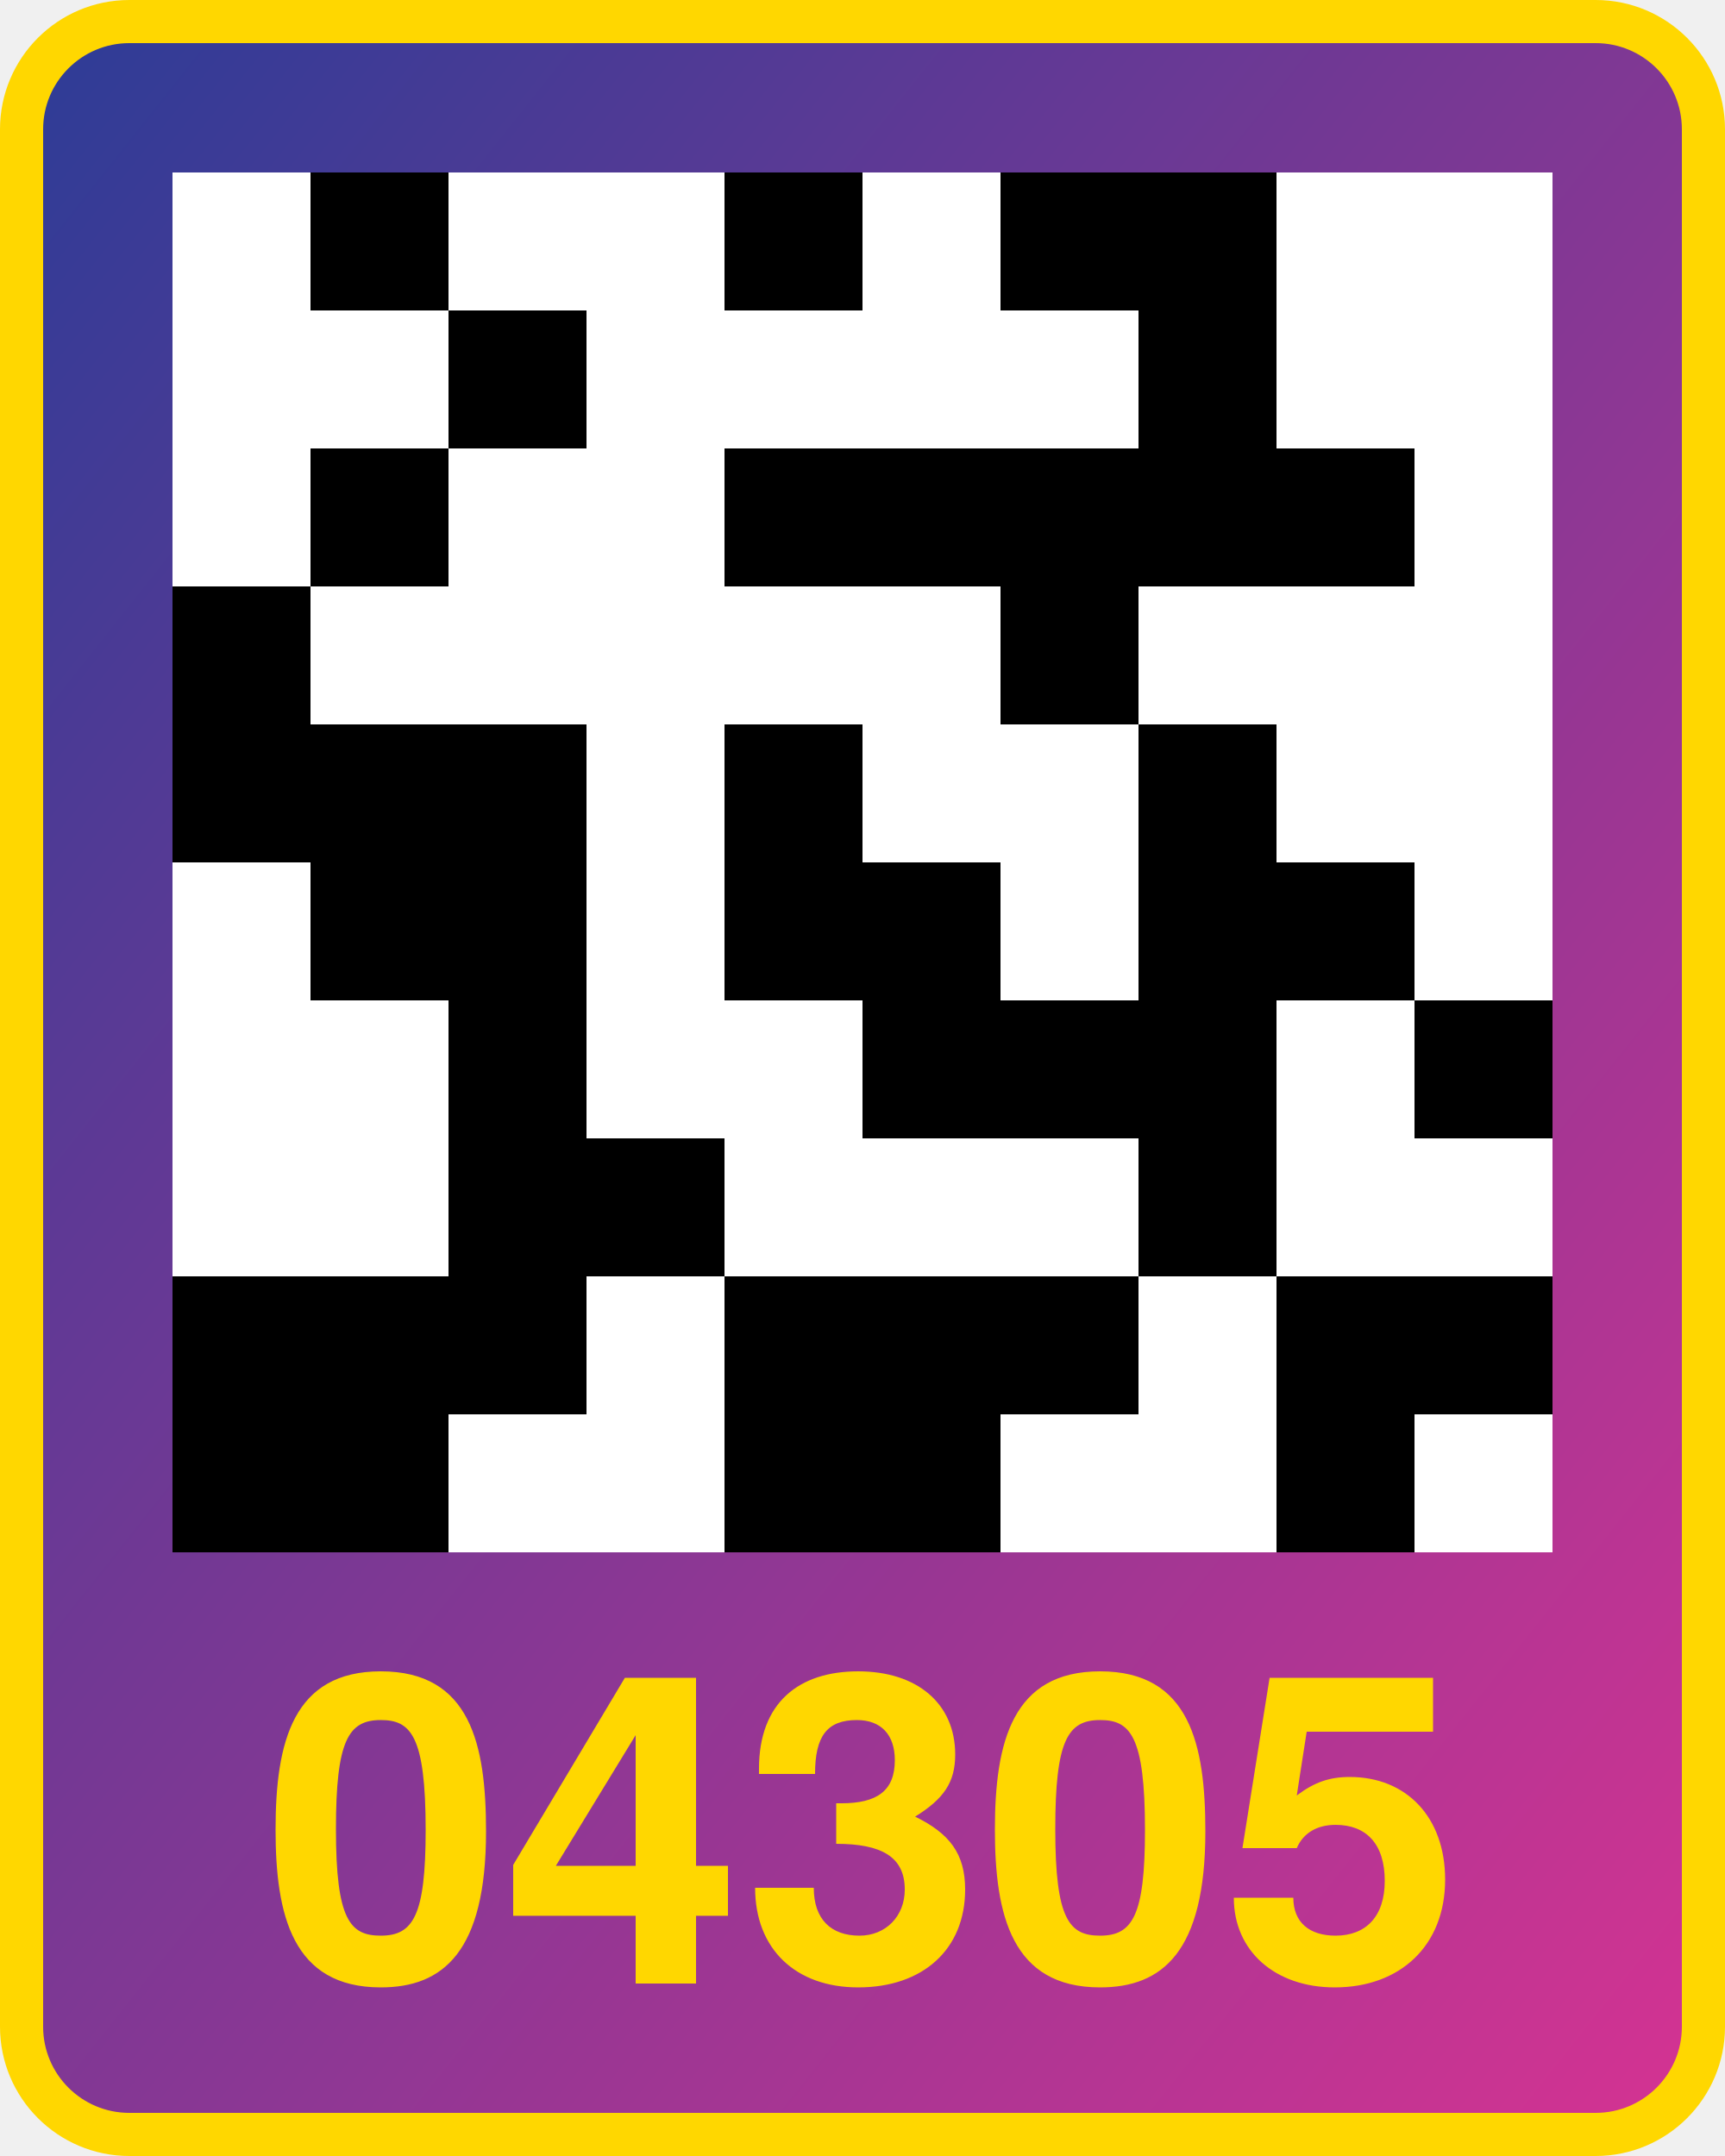
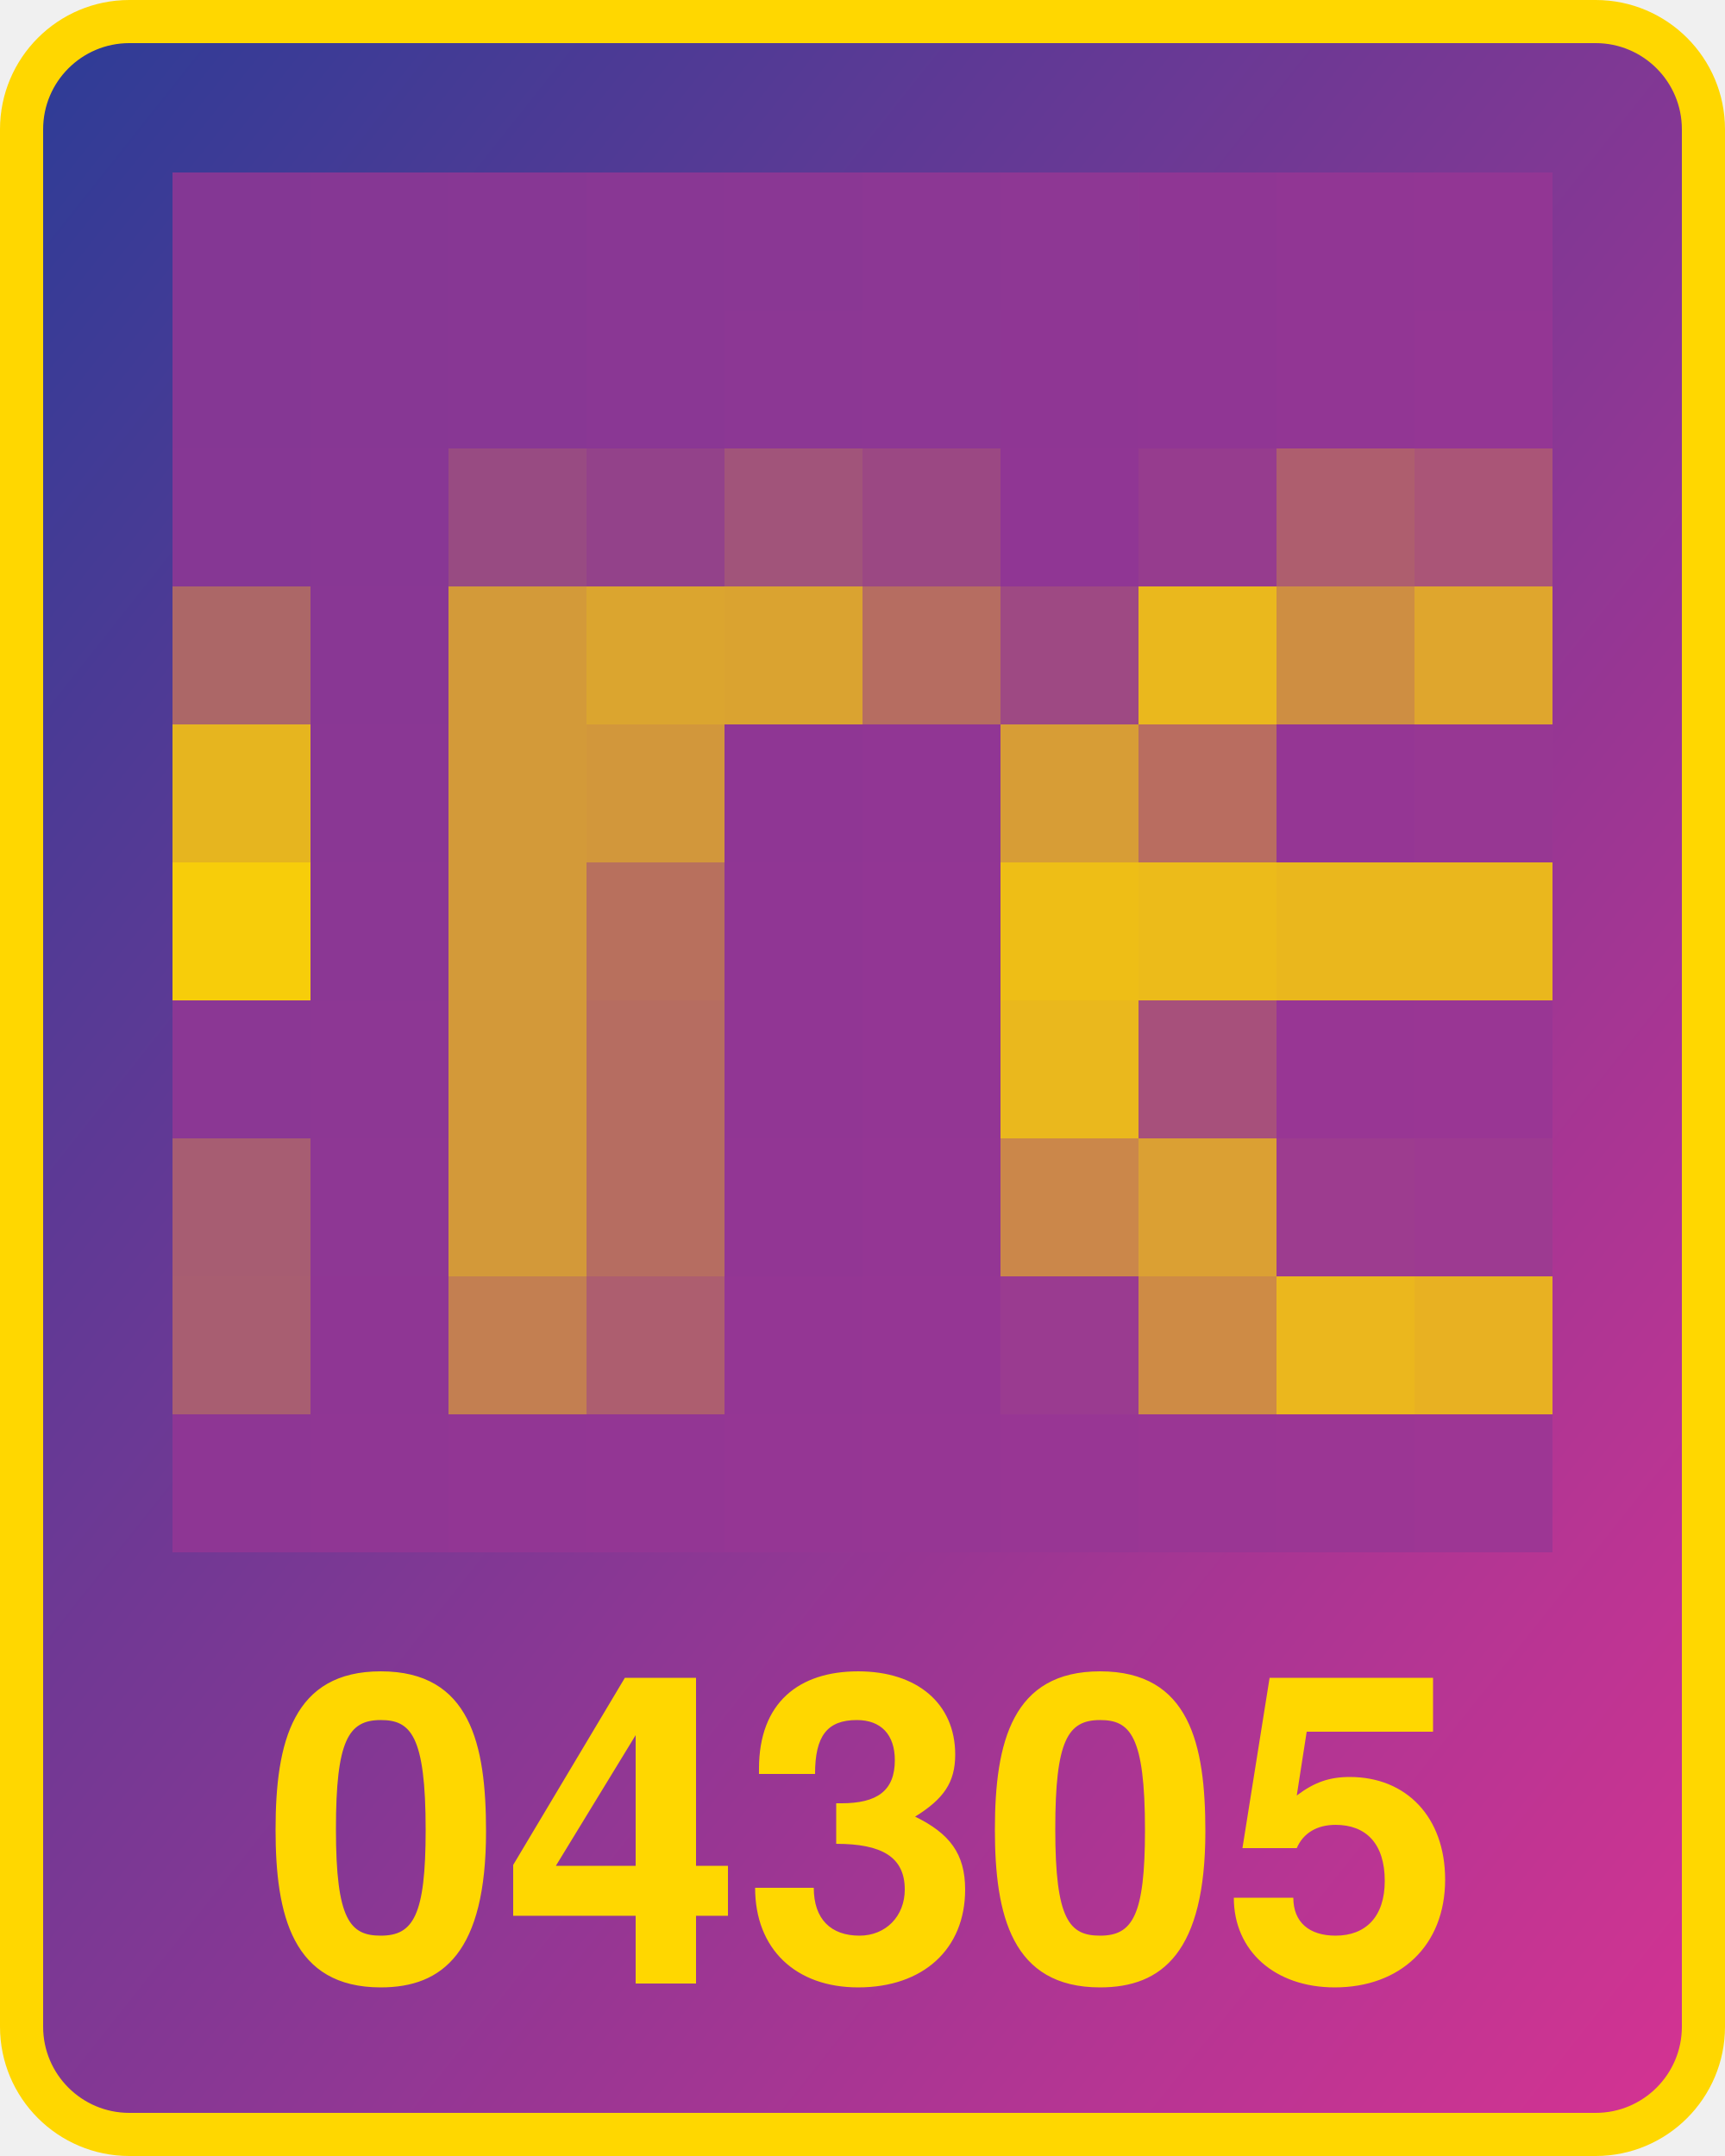
<svg xmlns="http://www.w3.org/2000/svg" width="800" height="1000">
  <defs>
    <linearGradient id="g" x1="0" x2="1" y1="0" y2="1">
      <stop offset="0%" stop-color="#2d3c96" />
      <stop offset="100%" stop-color="#d53392" />
    </linearGradient>
  </defs>
  <rect x="10" y="10" width="780" height="980" fill="url(#g)" rx="50" ry="50" stroke="gold" stroke-width="20" />
  <text x="400" y="920" width="780" text-anchor="middle" style="font:bold 200px 'Helvetica Neue';fill:gold">04305</text>
  <g transform="translate(80 80) scale(64)">
-     <rect x="0" y="0" width="1" height="1" fill="#ffffff" />
-     <rect x="0" y="1" width="1" height="1" fill="#ffffff" />
-     <rect x="0" y="2" width="1" height="1" fill="#ffffff" />
-     <rect x="0" y="3" width="1" height="1" fill="#000000" />
-     <rect x="0" y="4" width="1" height="1" fill="#000000" />
-     <rect x="0" y="5" width="1" height="1" fill="#ffffff" />
-     <rect x="0" y="6" width="1" height="1" fill="#ffffff" />
-     <rect x="0" y="7" width="1" height="1" fill="#ffffff" />
-     <rect x="0" y="8" width="1" height="1" fill="#000000" />
-     <rect x="0" y="9" width="1" height="1" fill="#000000" />
-     <rect x="1" y="0" width="1" height="1" fill="#000000" />
-     <rect x="1" y="1" width="1" height="1" fill="#ffffff" />
-     <rect x="1" y="2" width="1" height="1" fill="#000000" />
-     <rect x="1" y="3" width="1" height="1" fill="#ffffff" />
-     <rect x="1" y="4" width="1" height="1" fill="#000000" />
-     <rect x="1" y="5" width="1" height="1" fill="#000000" />
-     <rect x="1" y="6" width="1" height="1" fill="#ffffff" />
-     <rect x="1" y="7" width="1" height="1" fill="#ffffff" />
-     <rect x="1" y="8" width="1" height="1" fill="#000000" />
-     <rect x="1" y="9" width="1" height="1" fill="#000000" />
-     <rect x="2" y="0" width="1" height="1" fill="#ffffff" />
-     <rect x="2" y="1" width="1" height="1" fill="#000000" />
-     <rect x="2" y="2" width="1" height="1" fill="#ffffff" />
-     <rect x="2" y="3" width="1" height="1" fill="#ffffff" />
-     <rect x="2" y="4" width="1" height="1" fill="#000000" />
-     <rect x="2" y="5" width="1" height="1" fill="#000000" />
-     <rect x="2" y="6" width="1" height="1" fill="#000000" />
-     <rect x="2" y="7" width="1" height="1" fill="#000000" />
-     <rect x="2" y="8" width="1" height="1" fill="#000000" />
-     <rect x="2" y="9" width="1" height="1" fill="#ffffff" />
-     <rect x="3" y="0" width="1" height="1" fill="#ffffff" />
-     <rect x="3" y="1" width="1" height="1" fill="#ffffff" />
-     <rect x="3" y="2" width="1" height="1" fill="#ffffff" />
-     <rect x="3" y="3" width="1" height="1" fill="#ffffff" />
-     <rect x="3" y="4" width="1" height="1" fill="#ffffff" />
-     <rect x="3" y="5" width="1" height="1" fill="#ffffff" />
-     <rect x="3" y="6" width="1" height="1" fill="#ffffff" />
-     <rect x="3" y="7" width="1" height="1" fill="#000000" />
-     <rect x="3" y="8" width="1" height="1" fill="#ffffff" />
-     <rect x="3" y="9" width="1" height="1" fill="#ffffff" />
-     <rect x="4" y="0" width="1" height="1" fill="#000000" />
-     <rect x="4" y="1" width="1" height="1" fill="#ffffff" />
-     <rect x="4" y="2" width="1" height="1" fill="#000000" />
-     <rect x="4" y="3" width="1" height="1" fill="#ffffff" />
-     <rect x="4" y="4" width="1" height="1" fill="#000000" />
-     <rect x="4" y="5" width="1" height="1" fill="#000000" />
-     <rect x="4" y="6" width="1" height="1" fill="#ffffff" />
-     <rect x="4" y="7" width="1" height="1" fill="#ffffff" />
-     <rect x="4" y="8" width="1" height="1" fill="#000000" />
-     <rect x="4" y="9" width="1" height="1" fill="#000000" />
-     <rect x="5" y="0" width="1" height="1" fill="#ffffff" />
-     <rect x="5" y="1" width="1" height="1" fill="#ffffff" />
-     <rect x="5" y="2" width="1" height="1" fill="#000000" />
-     <rect x="5" y="3" width="1" height="1" fill="#ffffff" />
-     <rect x="5" y="4" width="1" height="1" fill="#ffffff" />
-     <rect x="5" y="5" width="1" height="1" fill="#000000" />
-     <rect x="5" y="6" width="1" height="1" fill="#000000" />
-     <rect x="5" y="7" width="1" height="1" fill="#ffffff" />
-     <rect x="5" y="8" width="1" height="1" fill="#000000" />
-     <rect x="5" y="9" width="1" height="1" fill="#000000" />
-     <rect x="6" y="0" width="1" height="1" fill="#000000" />
-     <rect x="6" y="1" width="1" height="1" fill="#ffffff" />
-     <rect x="6" y="2" width="1" height="1" fill="#000000" />
-     <rect x="6" y="3" width="1" height="1" fill="#000000" />
-     <rect x="6" y="4" width="1" height="1" fill="#ffffff" />
-     <rect x="6" y="5" width="1" height="1" fill="#ffffff" />
-     <rect x="6" y="6" width="1" height="1" fill="#000000" />
-     <rect x="6" y="7" width="1" height="1" fill="#ffffff" />
-     <rect x="6" y="8" width="1" height="1" fill="#000000" />
-     <rect x="6" y="9" width="1" height="1" fill="#ffffff" />
-     <rect x="7" y="0" width="1" height="1" fill="#000000" />
-     <rect x="7" y="1" width="1" height="1" fill="#000000" />
-     <rect x="7" y="2" width="1" height="1" fill="#000000" />
-     <rect x="7" y="3" width="1" height="1" fill="#ffffff" />
-     <rect x="7" y="4" width="1" height="1" fill="#000000" />
-     <rect x="7" y="5" width="1" height="1" fill="#000000" />
-     <rect x="7" y="6" width="1" height="1" fill="#000000" />
-     <rect x="7" y="7" width="1" height="1" fill="#000000" />
-     <rect x="7" y="8" width="1" height="1" fill="#ffffff" />
-     <rect x="7" y="9" width="1" height="1" fill="#ffffff" />
-     <rect x="8" y="0" width="1" height="1" fill="#ffffff" />
-     <rect x="8" y="1" width="1" height="1" fill="#ffffff" />
-     <rect x="8" y="2" width="1" height="1" fill="#000000" />
-     <rect x="8" y="3" width="1" height="1" fill="#ffffff" />
-     <rect x="8" y="4" width="1" height="1" fill="#ffffff" />
-     <rect x="8" y="5" width="1" height="1" fill="#000000" />
-     <rect x="8" y="6" width="1" height="1" fill="#ffffff" />
-     <rect x="8" y="7" width="1" height="1" fill="#ffffff" />
-     <rect x="8" y="8" width="1" height="1" fill="#000000" />
-     <rect x="8" y="9" width="1" height="1" fill="#000000" />
-     <rect x="9" y="0" width="1" height="1" fill="#ffffff" />
-     <rect x="9" y="1" width="1" height="1" fill="#ffffff" />
-     <rect x="9" y="2" width="1" height="1" fill="#ffffff" />
-     <rect x="9" y="3" width="1" height="1" fill="#ffffff" />
-     <rect x="9" y="4" width="1" height="1" fill="#ffffff" />
-     <rect x="9" y="5" width="1" height="1" fill="#ffffff" />
-     <rect x="9" y="6" width="1" height="1" fill="#000000" />
-     <rect x="9" y="7" width="1" height="1" fill="#ffffff" />
-     <rect x="9" y="8" width="1" height="1" fill="#000000" />
-     <rect x="9" y="9" width="1" height="1" fill="#ffffff" />
+     <rect x="0" y="0" width="1" height="1" fill="#843794" />
+     <rect x="0" y="1" width="1" height="1" fill="#853794" />
+     <rect x="0" y="2" width="1" height="1" fill="#863794" />
+     <rect x="0" y="3" width="1" height="1" fill="#ac6767" />
+     <rect x="0" y="4" width="1" height="1" fill="#e6b51f" />
+     <rect x="0" y="5" width="1" height="1" fill="#f7cd0a" />
+     <rect x="0" y="6" width="1" height="1" fill="#8b3794" />
+     <rect x="0" y="7" width="1" height="1" fill="#a75d72" />
+     <rect x="0" y="8" width="1" height="1" fill="#a85e71" />
+     <rect x="0" y="9" width="1" height="1" fill="#8e3694" />
+     <rect x="1" y="0" width="1" height="1" fill="#863794" />
+     <rect x="1" y="1" width="1" height="1" fill="#873794" />
+     <rect x="1" y="2" width="1" height="1" fill="#883794" />
+     <rect x="1" y="3" width="1" height="1" fill="#893794" />
+     <rect x="1" y="4" width="1" height="1" fill="#8a3794" />
+     <rect x="1" y="5" width="1" height="1" fill="#8b3794" />
+     <rect x="1" y="6" width="1" height="1" fill="#8d3794" />
+     <rect x="1" y="7" width="1" height="1" fill="#8e3794" />
+     <rect x="1" y="8" width="1" height="1" fill="#8f3694" />
+     <rect x="1" y="9" width="1" height="1" fill="#903694" />
+     <rect x="2" y="0" width="1" height="1" fill="#873794" />
+     <rect x="2" y="1" width="1" height="1" fill="#883794" />
+     <rect x="2" y="2" width="1" height="1" fill="#984b82" />
+     <rect x="2" y="3" width="1" height="1" fill="#d39a39" />
+     <rect x="2" y="4" width="1" height="1" fill="#d39a39" />
+     <rect x="2" y="5" width="1" height="1" fill="#d39a39" />
+     <rect x="2" y="6" width="1" height="1" fill="#d39939" />
+     <rect x="2" y="7" width="1" height="1" fill="#d39939" />
+     <rect x="2" y="8" width="1" height="1" fill="#c37f51" />
+     <rect x="2" y="9" width="1" height="1" fill="#923694" />
+     <rect x="3" y="0" width="1" height="1" fill="#893794" />
+     <rect x="3" y="1" width="1" height="1" fill="#8a3794" />
+     <rect x="3" y="2" width="1" height="1" fill="#93428a" />
+     <rect x="3" y="3" width="1" height="1" fill="#dba52f" />
+     <rect x="3" y="4" width="1" height="1" fill="#d2973b" />
+     <rect x="3" y="5" width="1" height="1" fill="#b8705d" />
+     <rect x="3" y="6" width="1" height="1" fill="#b66d61" />
+     <rect x="3" y="7" width="1" height="1" fill="#b66d61" />
+     <rect x="3" y="8" width="1" height="1" fill="#ad5e6f" />
+     <rect x="3" y="9" width="1" height="1" fill="#933694" />
+     <rect x="4" y="0" width="1" height="1" fill="#8a3794" />
+     <rect x="4" y="1" width="1" height="1" fill="#8c3794" />
+     <rect x="4" y="2" width="1" height="1" fill="#a1547a" />
+     <rect x="4" y="3" width="1" height="1" fill="#daa330" />
+     <rect x="4" y="4" width="1" height="1" fill="#8f3694" />
+     <rect x="4" y="5" width="1" height="1" fill="#903694" />
+     <rect x="4" y="6" width="1" height="1" fill="#913694" />
+     <rect x="4" y="7" width="1" height="1" fill="#923694" />
+     <rect x="4" y="8" width="1" height="1" fill="#943694" />
+     <rect x="4" y="9" width="1" height="1" fill="#953694" />
+     <rect x="5" y="0" width="1" height="1" fill="#8c3794" />
+     <rect x="5" y="1" width="1" height="1" fill="#8d3794" />
+     <rect x="5" y="2" width="1" height="1" fill="#9b4883" />
+     <rect x="5" y="3" width="1" height="1" fill="#b66d61" />
+     <rect x="5" y="4" width="1" height="1" fill="#913694" />
+     <rect x="5" y="5" width="1" height="1" fill="#923694" />
+     <rect x="5" y="6" width="1" height="1" fill="#933694" />
+     <rect x="5" y="7" width="1" height="1" fill="#943694" />
+     <rect x="5" y="8" width="1" height="1" fill="#953694" />
+     <rect x="5" y="9" width="1" height="1" fill="#963694" />
+     <rect x="6" y="0" width="1" height="1" fill="#8e3794" />
+     <rect x="6" y="1" width="1" height="1" fill="#8f3694" />
+     <rect x="6" y="2" width="1" height="1" fill="#903694" />
+     <rect x="6" y="3" width="1" height="1" fill="#9e4983" />
+     <rect x="6" y="4" width="1" height="1" fill="#d79d36" />
+     <rect x="6" y="5" width="1" height="1" fill="#eebe16" />
+     <rect x="6" y="6" width="1" height="1" fill="#eab81d" />
+     <rect x="6" y="7" width="1" height="1" fill="#cb874a" />
+     <rect x="6" y="8" width="1" height="1" fill="#9a3b90" />
+     <rect x="6" y="9" width="1" height="1" fill="#983694" />
+     <rect x="7" y="0" width="1" height="1" fill="#8f3694" />
+     <rect x="7" y="1" width="1" height="1" fill="#903694" />
+     <rect x="7" y="2" width="1" height="1" fill="#963c8e" />
+     <rect x="7" y="3" width="1" height="1" fill="#eab81d" />
+     <rect x="7" y="4" width="1" height="1" fill="#b96d60" />
+     <rect x="7" y="5" width="1" height="1" fill="#ecbb1a" />
+     <rect x="7" y="6" width="1" height="1" fill="#a7507b" />
+     <rect x="7" y="7" width="1" height="1" fill="#dba033" />
+     <rect x="7" y="8" width="1" height="1" fill="#ce8b45" />
+     <rect x="7" y="9" width="1" height="1" fill="#9a3694" />
+     <rect x="8" y="0" width="1" height="1" fill="#913694" />
+     <rect x="8" y="1" width="1" height="1" fill="#923694" />
+     <rect x="8" y="2" width="1" height="1" fill="#ae5e6e" />
+     <rect x="8" y="3" width="1" height="1" fill="#ce8e42" />
+     <rect x="8" y="4" width="1" height="1" fill="#953694" />
+     <rect x="8" y="5" width="1" height="1" fill="#eab71d" />
+     <rect x="8" y="6" width="1" height="1" fill="#983694" />
+     <rect x="8" y="7" width="1" height="1" fill="#9d3c8f" />
+     <rect x="8" y="8" width="1" height="1" fill="#ebb71d" />
+     <rect x="8" y="9" width="1" height="1" fill="#9b3694" />
+     <rect x="9" y="0" width="1" height="1" fill="#923694" />
+     <rect x="9" y="1" width="1" height="1" fill="#943694" />
+     <rect x="9" y="2" width="1" height="1" fill="#aa5577" />
+     <rect x="9" y="3" width="1" height="1" fill="#dfa62d" />
+     <rect x="9" y="4" width="1" height="1" fill="#973793" />
+     <rect x="9" y="5" width="1" height="1" fill="#eab71d" />
+     <rect x="9" y="6" width="1" height="1" fill="#993694" />
+     <rect x="9" y="7" width="1" height="1" fill="#9d3a91" />
+     <rect x="9" y="8" width="1" height="1" fill="#e8b122" />
+     <rect x="9" y="9" width="1" height="1" fill="#9d3694" />
  </g>
</svg>
